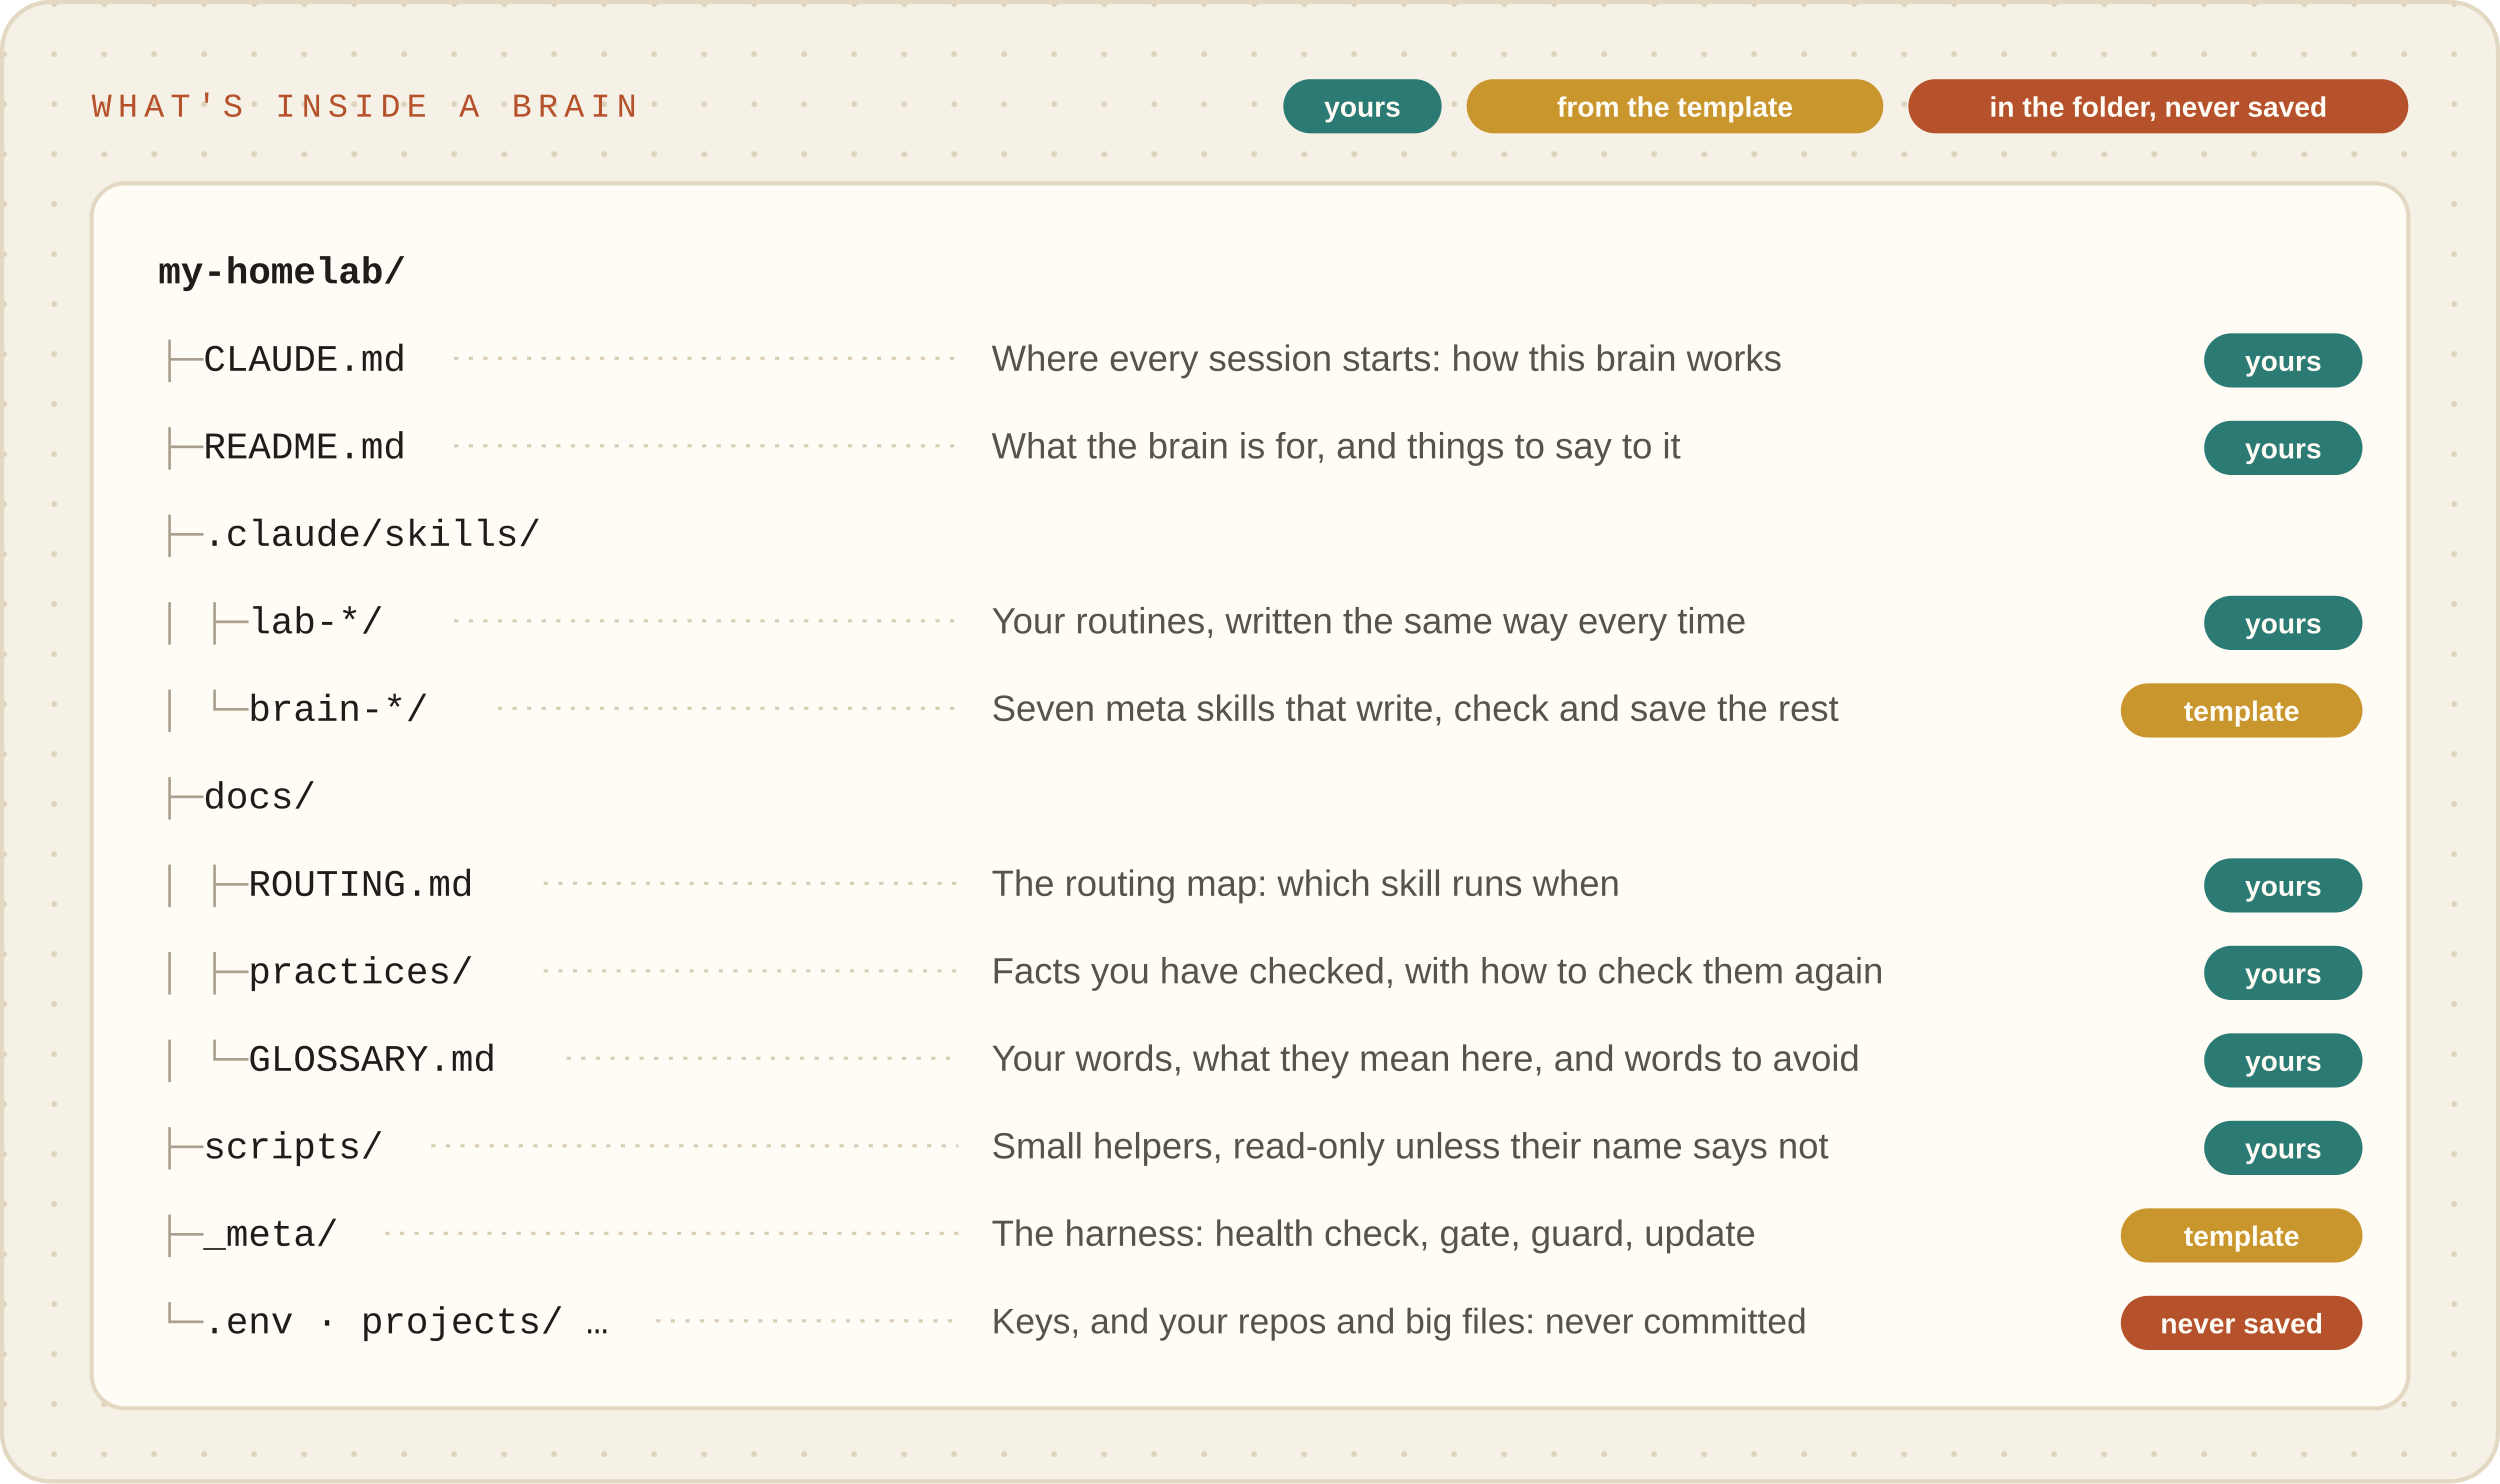
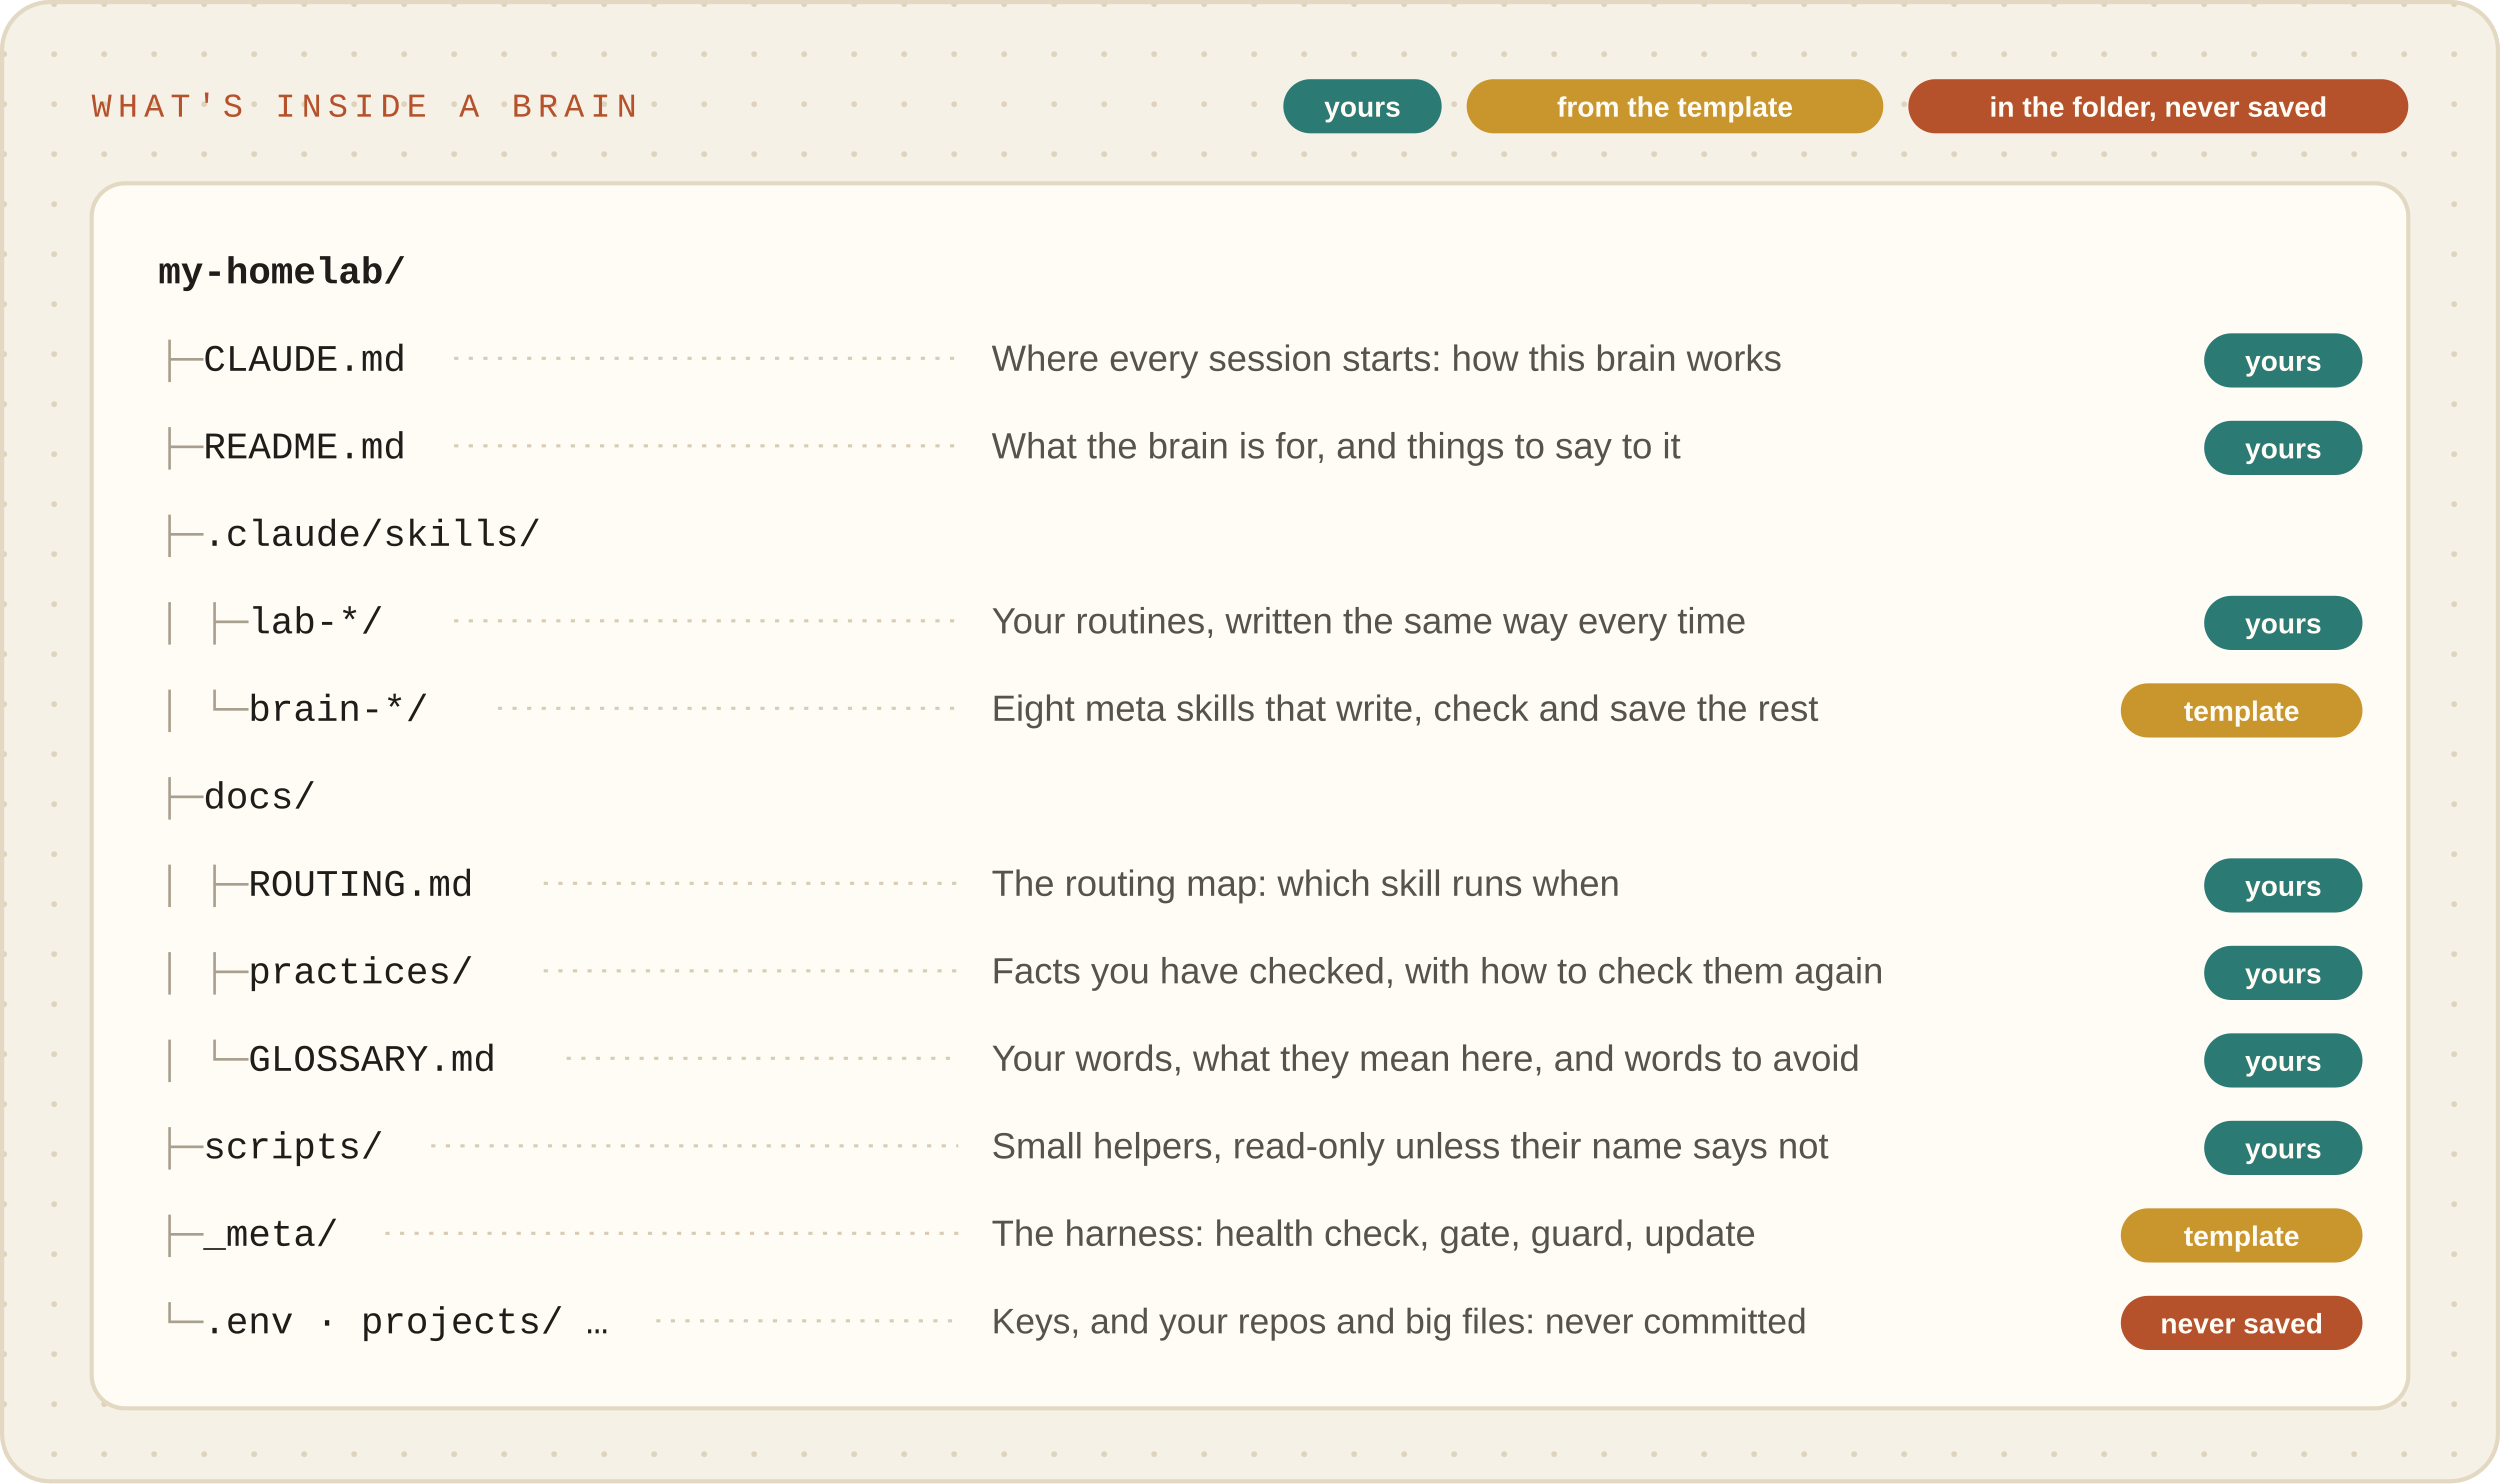
<svg xmlns="http://www.w3.org/2000/svg" width="1200" height="712" viewBox="0 0 1200 712" role="img" aria-labelledby="title desc">
  <style>
    .sans { font-family: -apple-system, BlinkMacSystemFont, 'Segoe UI', 'Helvetica Neue', Arial, 'Liberation Sans', sans-serif; }
    .mono { font-family: ui-monospace, SFMono-Regular, Menlo, Consolas, 'Liberation Mono', monospace; }
    .tree { font-size: 18px; fill: #1E1D1A; }
    .branch { fill: #A89F8E; }
    .note { font-size: 17.5px; fill: #57524A; }
    .lead { stroke: #D8CCB4; stroke-width: 1.5; stroke-dasharray: 2 5; }
    .tagtext { font-size: 13.5px; font-weight: 600; fill: #FFFCF6; }
  </style>
  <defs>
    <pattern id="dots" width="24" height="24" patternUnits="userSpaceOnUse">
      <circle cx="2" cy="2" r="1.4" fill="#DED3BD" />
    </pattern>
  </defs>
  <rect width="1200" height="712" rx="24" fill="#F6F1E6" />
  <rect width="1200" height="712" rx="24" fill="url(#dots)" />
  <rect x="1" y="1" width="1198" height="710" rx="23" fill="none" stroke="#E3D8C2" stroke-width="2" />
  <text x="44" y="56" class="mono" font-size="16" letter-spacing="3" fill="#B5522B">WHAT'S INSIDE A BRAIN</text>
  <g class="sans">
    <rect x="616" y="38" width="76" height="26" rx="13" fill="#2B7A74" />
    <text x="654" y="56" class="tagtext" text-anchor="middle">yours</text>
    <rect x="704" y="38" width="200" height="26" rx="13" fill="#C9962E" />
    <text x="804" y="56" class="tagtext" text-anchor="middle">from the template</text>
    <rect x="916" y="38" width="240" height="26" rx="13" fill="#B5522B" />
    <text x="1036" y="56" class="tagtext" text-anchor="middle">in the folder, never saved</text>
  </g>
  <rect x="44" y="88" width="1112" height="588" rx="16" fill="#FFFCF6" stroke="#E3D8C2" stroke-width="2" />
  <g class="mono tree">
    <text x="76" y="136" font-weight="700">my-homelab/</text>
    <text x="76" y="178">
      <tspan class="branch">├─ </tspan>CLAUDE.md</text>
    <text x="76" y="220">
      <tspan class="branch">├─ </tspan>README.md</text>
    <text x="76" y="262">
      <tspan class="branch">├─ </tspan>.claude/skills/</text>
    <text x="76" y="304">
      <tspan class="branch">│  ├─ </tspan>lab-*/</text>
    <text x="76" y="346">
      <tspan class="branch">│  └─ </tspan>brain-*/</text>
    <text x="76" y="388">
      <tspan class="branch">├─ </tspan>docs/</text>
    <text x="76" y="430">
      <tspan class="branch">│  ├─ </tspan>ROUTING.md</text>
    <text x="76" y="472">
      <tspan class="branch">│  ├─ </tspan>practices/</text>
    <text x="76" y="514">
      <tspan class="branch">│  └─ </tspan>GLOSSARY.md</text>
    <text x="76" y="556">
      <tspan class="branch">├─ </tspan>scripts/</text>
    <text x="76" y="598">
      <tspan class="branch">├─ </tspan>_meta/</text>
    <text x="76" y="640">
      <tspan class="branch">└─ </tspan>.env · projects/ …</text>
  </g>
  <g>
    <line class="lead" x1="218" y1="172" x2="460" y2="172" />
    <line class="lead" x1="218" y1="214" x2="460" y2="214" />
    <line class="lead" x1="218" y1="298" x2="460" y2="298" />
    <line class="lead" x1="239" y1="340" x2="460" y2="340" />
    <line class="lead" x1="261" y1="424" x2="460" y2="424" />
    <line class="lead" x1="261" y1="466" x2="460" y2="466" />
    <line class="lead" x1="272" y1="508" x2="460" y2="508" />
    <line class="lead" x1="207" y1="550" x2="460" y2="550" />
    <line class="lead" x1="185" y1="592" x2="460" y2="592" />
    <line class="lead" x1="315" y1="634" x2="460" y2="634" />
  </g>
  <g class="sans note">
    <text x="476" y="178">Where every session starts: how this brain works</text>
    <text x="476" y="220">What the brain is for, and things to say to it</text>
    <text x="476" y="304">Your routines, written the same way every time</text>
-     <text x="476" y="346">Seven meta skills that write, check and save the rest</text>
+     <text x="476" y="346">Eight meta skills that write, check and save the rest</text>
    <text x="476" y="430">The routing map: which skill runs when</text>
    <text x="476" y="472">Facts you have checked, with how to check them again</text>
    <text x="476" y="514">Your words, what they mean here, and words to avoid</text>
    <text x="476" y="556">Small helpers, read-only unless their name says not</text>
    <text x="476" y="598">The harness: health check, gate, guard, update</text>
    <text x="476" y="640" font-size="17">Keys, and your repos and big files: never committed</text>
  </g>
  <g class="sans">
    <rect x="1058" y="160" width="76" height="26" rx="13" fill="#2B7A74" />
    <text x="1096" y="178" class="tagtext" text-anchor="middle">yours</text>
    <rect x="1058" y="202" width="76" height="26" rx="13" fill="#2B7A74" />
    <text x="1096" y="220" class="tagtext" text-anchor="middle">yours</text>
    <rect x="1058" y="286" width="76" height="26" rx="13" fill="#2B7A74" />
    <text x="1096" y="304" class="tagtext" text-anchor="middle">yours</text>
    <rect x="1018" y="328" width="116" height="26" rx="13" fill="#C9962E" />
    <text x="1076" y="346" class="tagtext" text-anchor="middle">template</text>
    <rect x="1058" y="412" width="76" height="26" rx="13" fill="#2B7A74" />
    <text x="1096" y="430" class="tagtext" text-anchor="middle">yours</text>
    <rect x="1058" y="454" width="76" height="26" rx="13" fill="#2B7A74" />
    <text x="1096" y="472" class="tagtext" text-anchor="middle">yours</text>
    <rect x="1058" y="496" width="76" height="26" rx="13" fill="#2B7A74" />
    <text x="1096" y="514" class="tagtext" text-anchor="middle">yours</text>
    <rect x="1058" y="538" width="76" height="26" rx="13" fill="#2B7A74" />
    <text x="1096" y="556" class="tagtext" text-anchor="middle">yours</text>
    <rect x="1018" y="580" width="116" height="26" rx="13" fill="#C9962E" />
    <text x="1076" y="598" class="tagtext" text-anchor="middle">template</text>
    <rect x="1018" y="622" width="116" height="26" rx="13" fill="#B5522B" />
    <text x="1076" y="640" class="tagtext" text-anchor="middle">never saved</text>
  </g>
</svg>
